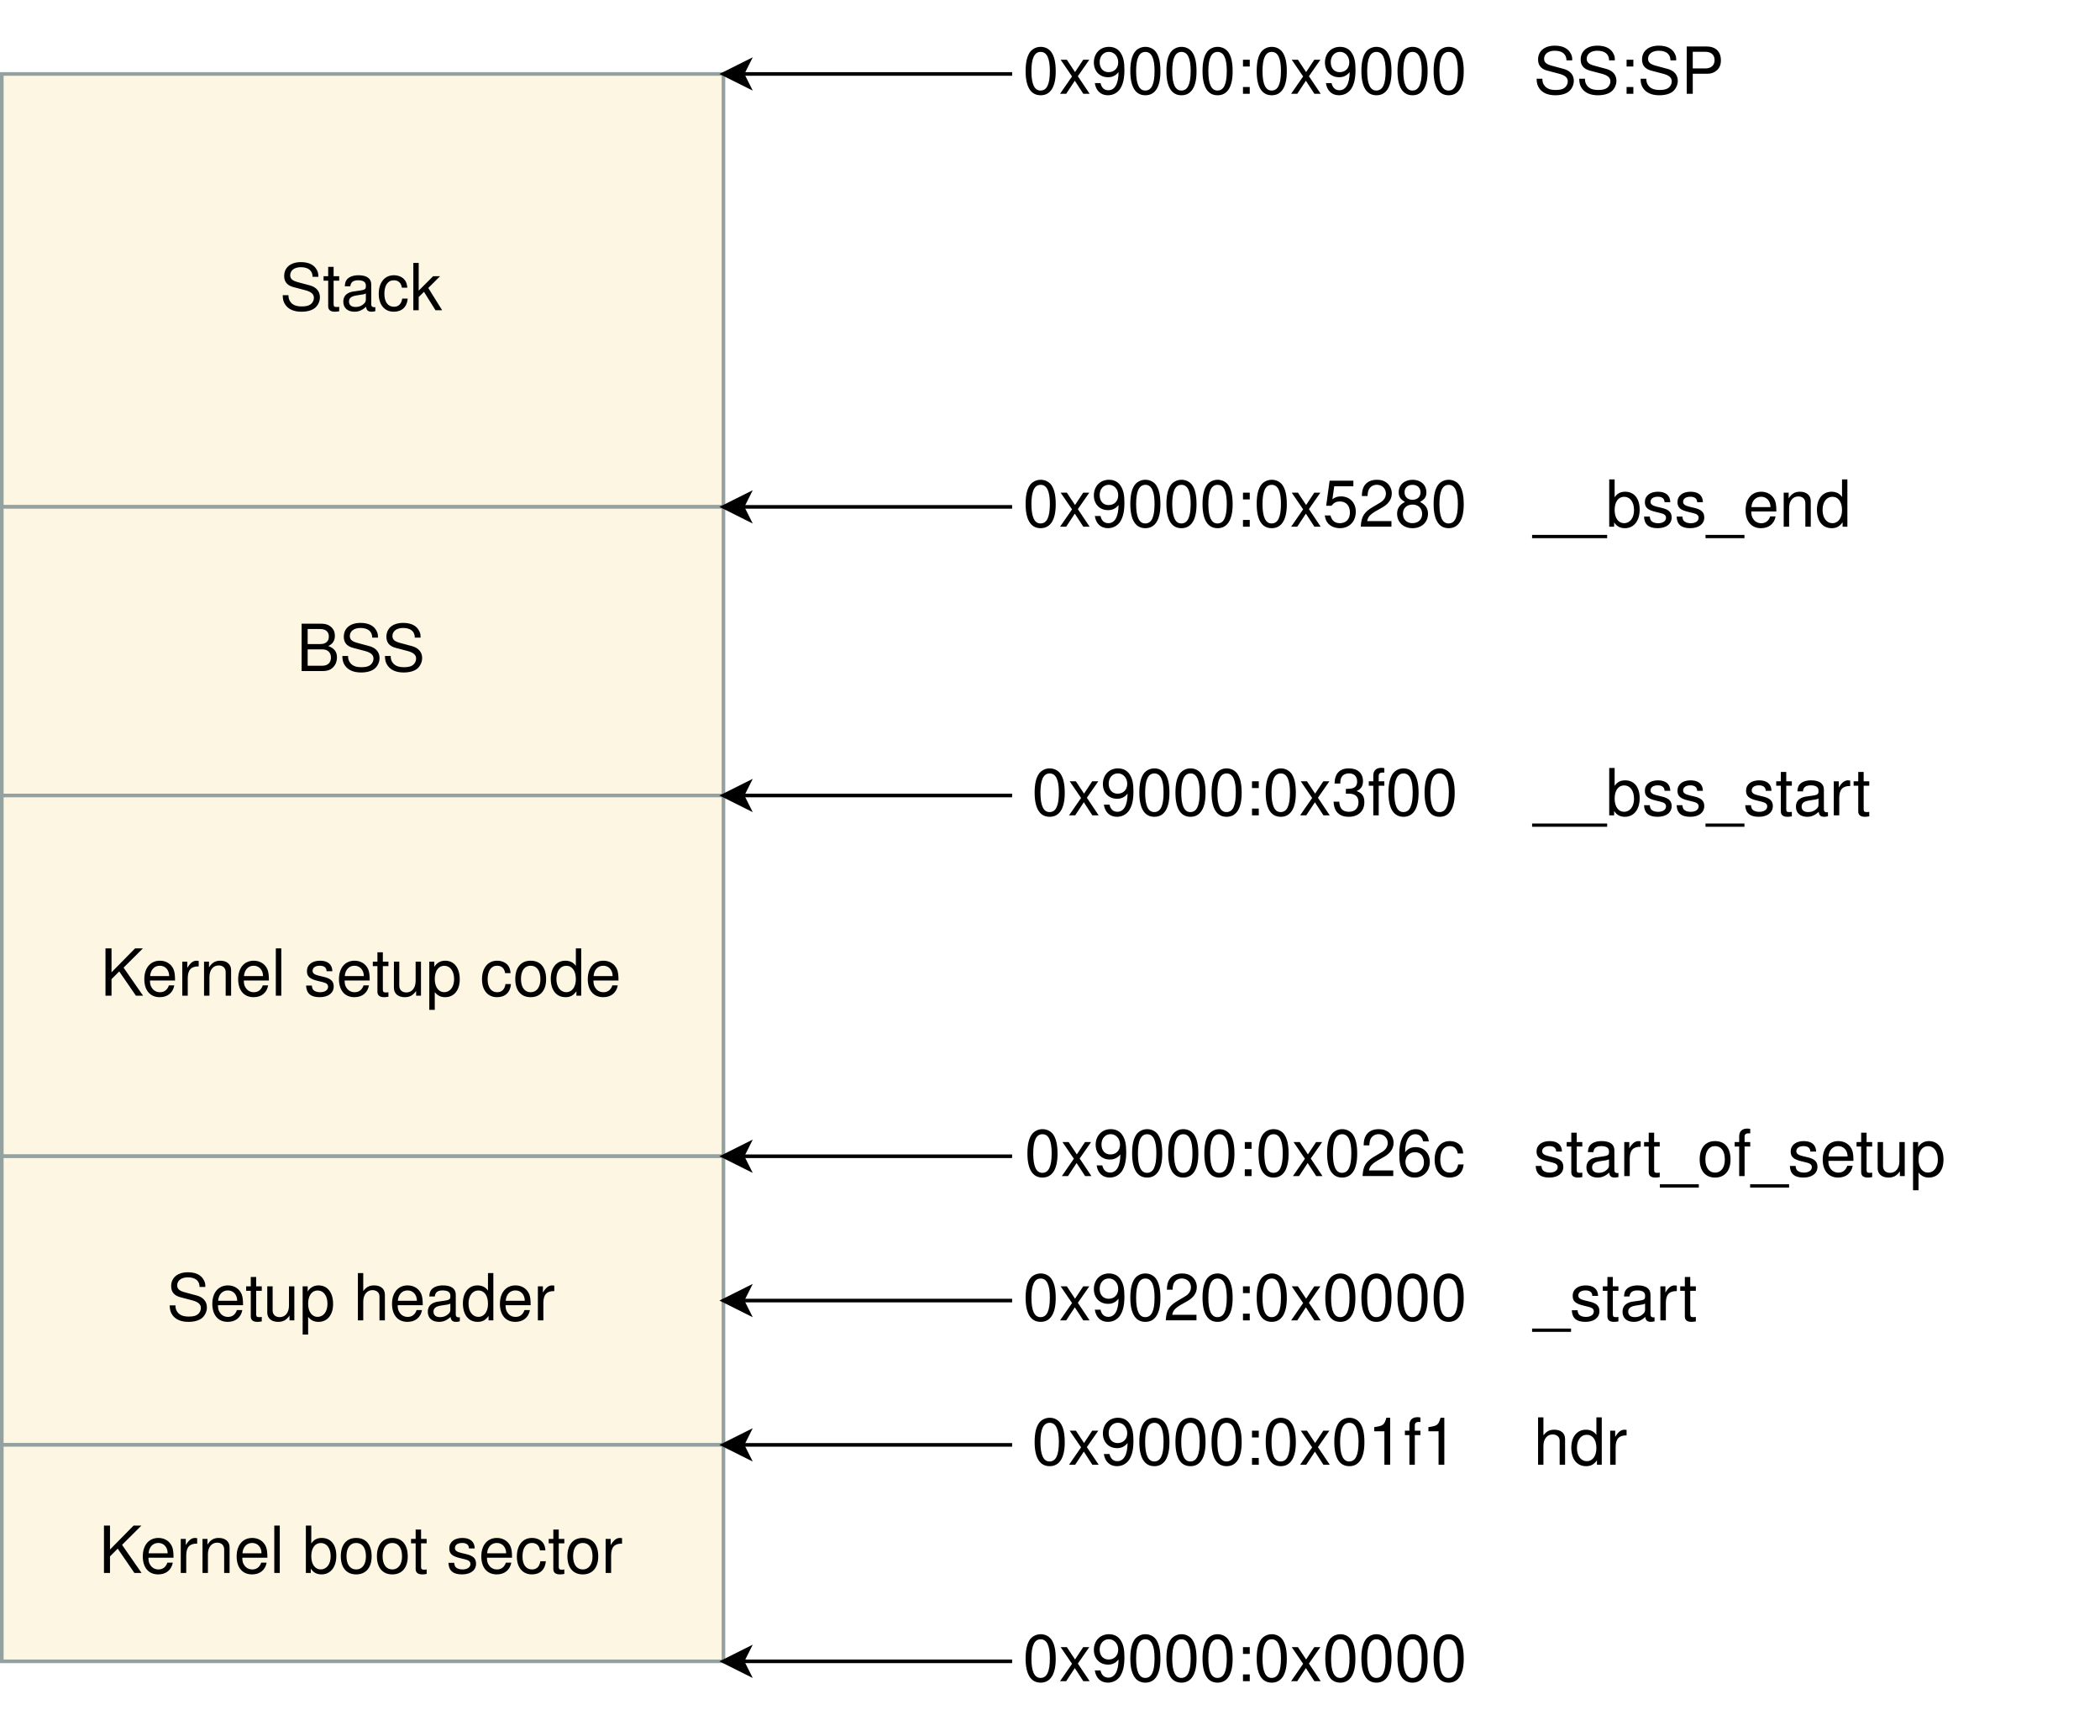
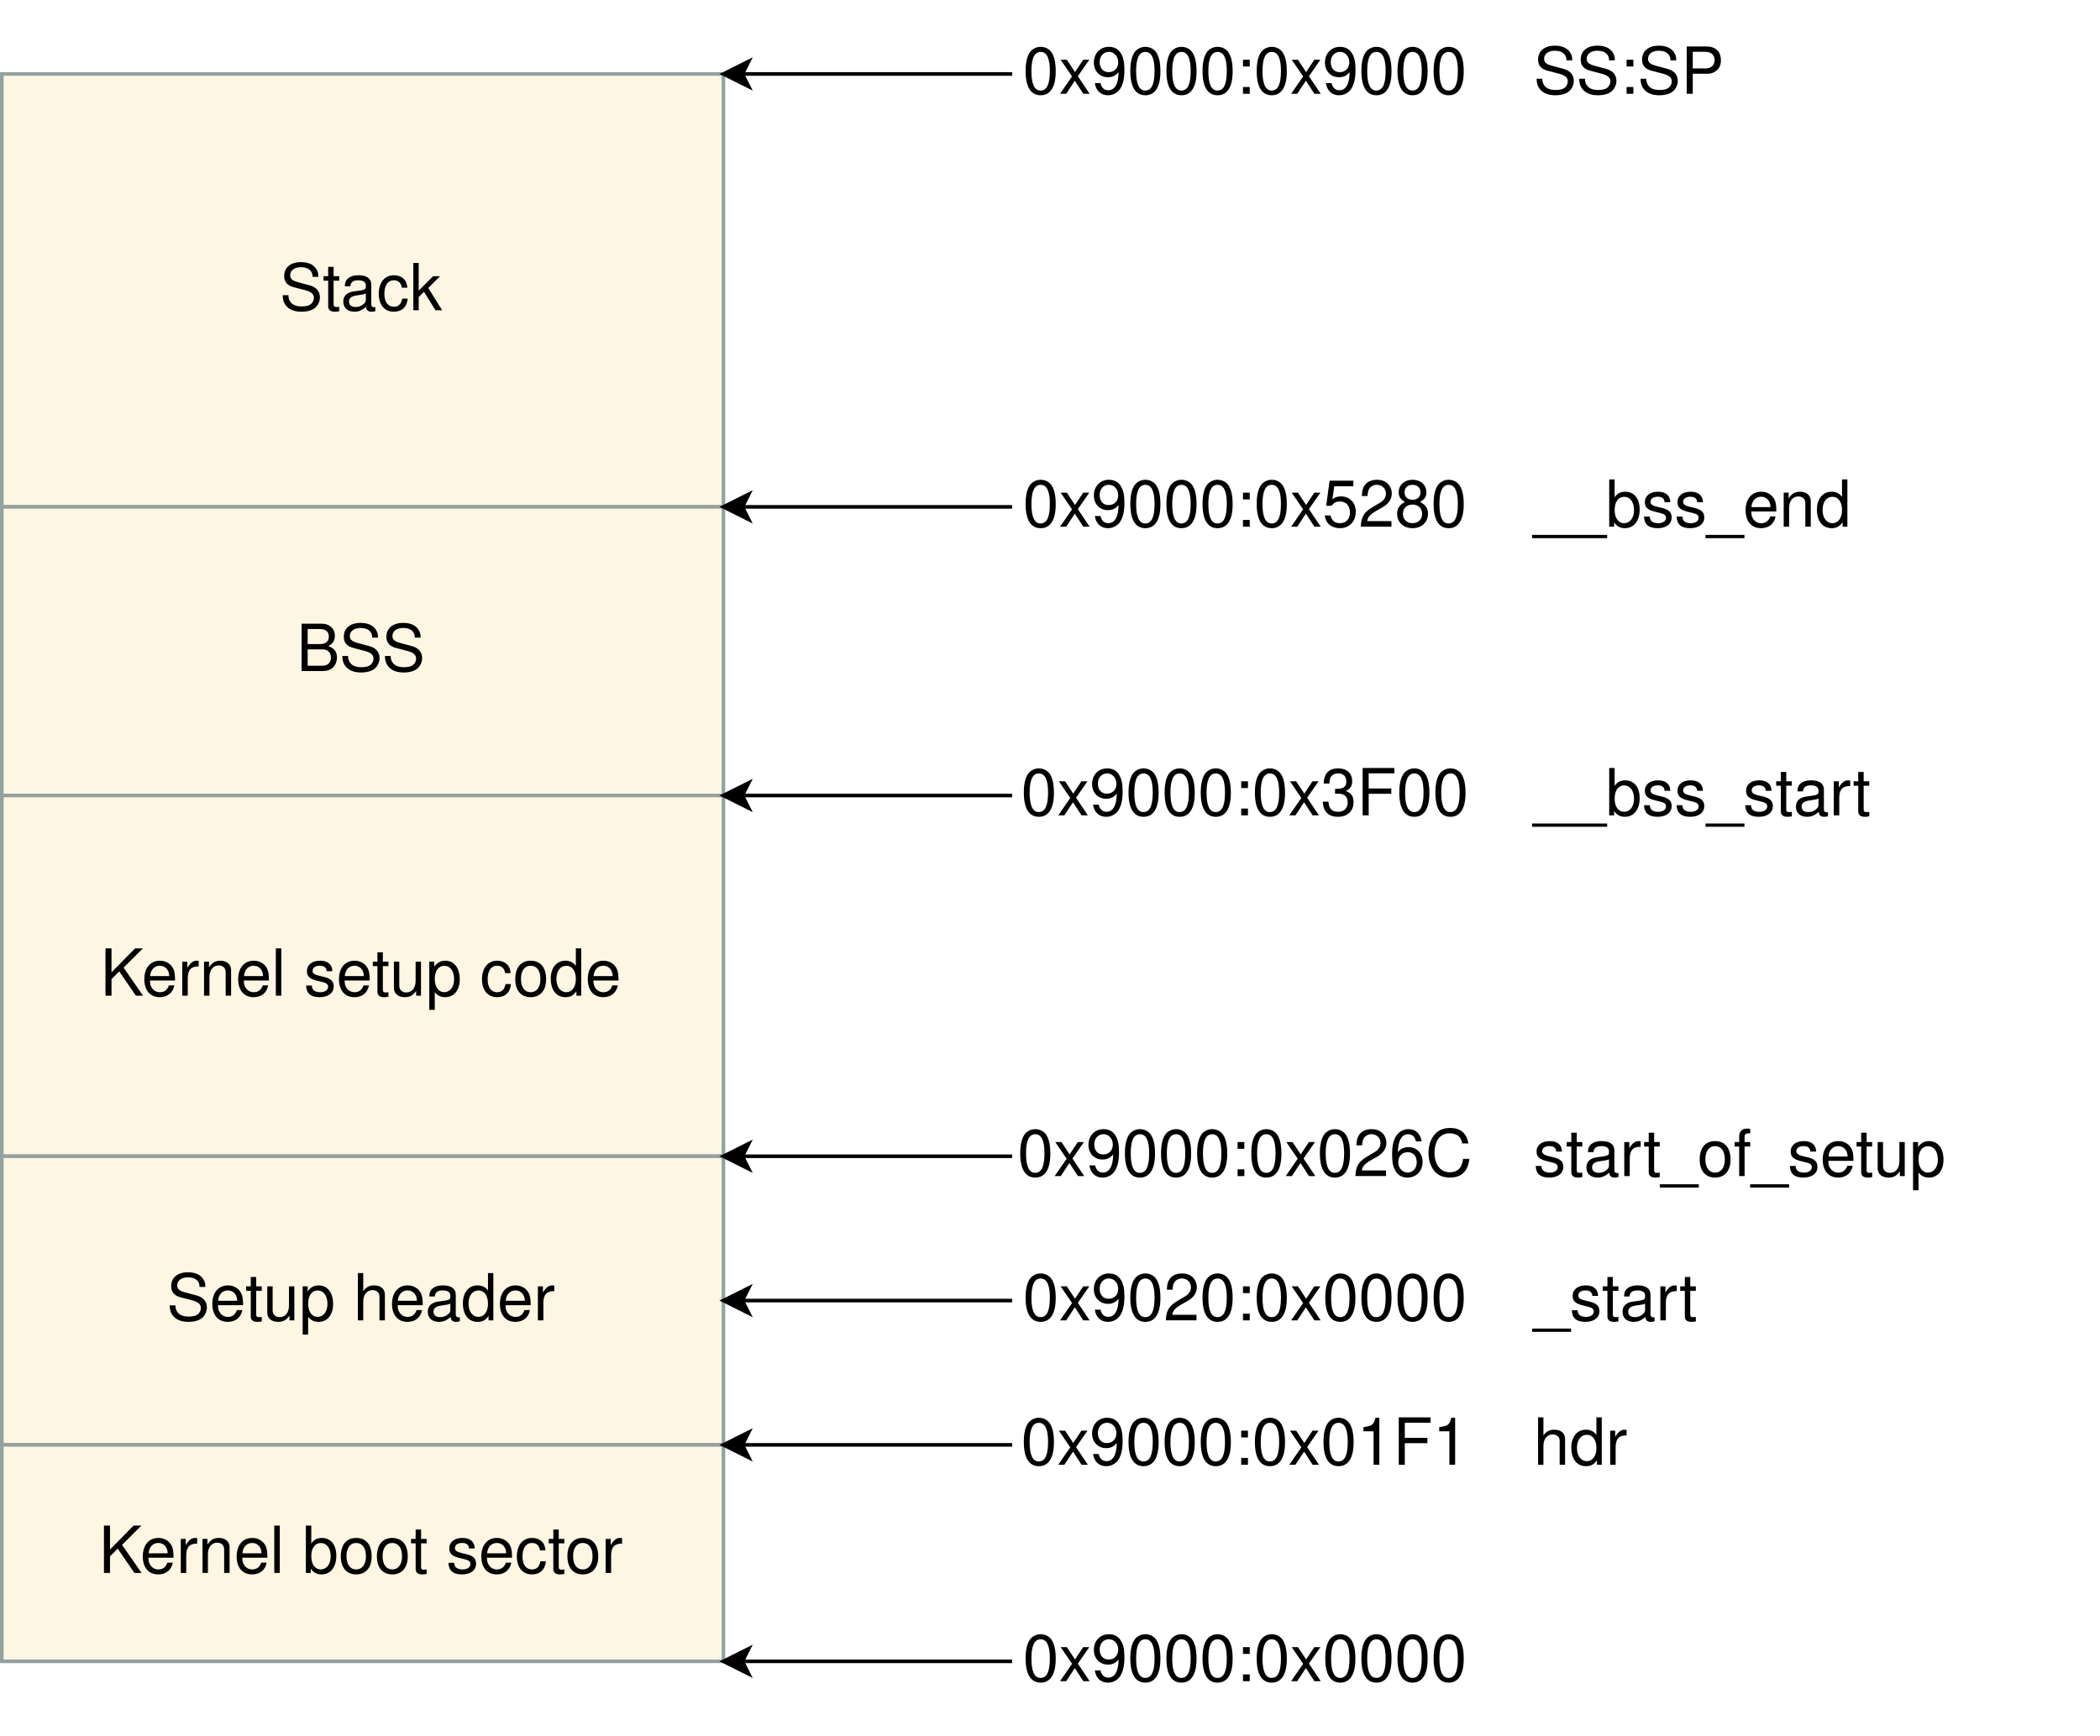
- <svg xmlns="http://www.w3.org/2000/svg" style="background: transparent; background-color: transparent; color-scheme: light dark;" version="1.1" width="582px" height="481px" viewBox="0 0 582 481" content="&lt;mxfile host=&quot;app.diagrams.net&quot;&gt;&lt;diagram name=&quot;Page-1&quot; id=&quot;early-bss&quot;&gt;&lt;mxGraphModel grid=&quot;1&quot; gridSize=&quot;10&quot; guides=&quot;1&quot; tooltips=&quot;1&quot; connect=&quot;1&quot; arrows=&quot;1&quot; fold=&quot;1&quot; page=&quot;1&quot; pageScale=&quot;1&quot; pageWidth=&quot;850&quot; pageHeight=&quot;1100&quot; math=&quot;0&quot; shadow=&quot;0&quot;&gt;&lt;root&gt;&lt;mxCell id=&quot;0&quot; /&gt;&lt;mxCell id=&quot;1&quot; parent=&quot;0&quot; /&gt;&lt;mxCell id=&quot;early-bss-1&quot; parent=&quot;1&quot; style=&quot;rounded=0;whiteSpace=wrap;html=1;fillColor=#FDF6E3;strokeColor=#93A1A1;strokeWidth=1;fontColor=#000000;fontSize=18;fontFamily=Helvetica;&quot; value=&quot;Stack&quot; vertex=&quot;1&quot;&gt;&lt;mxGeometry x=&quot;200&quot; y=&quot;80&quot; width=&quot;200&quot; height=&quot;120&quot; as=&quot;geometry&quot; /&gt;&lt;/mxCell&gt;&lt;mxCell id=&quot;early-bss-2&quot; parent=&quot;1&quot; style=&quot;rounded=0;whiteSpace=wrap;html=1;fillColor=#FDF6E3;strokeColor=#93A1A1;strokeWidth=1;fontColor=#000000;fontSize=18;fontFamily=Helvetica;&quot; value=&quot;BSS&quot; vertex=&quot;1&quot;&gt;&lt;mxGeometry x=&quot;200&quot; y=&quot;200&quot; width=&quot;200&quot; height=&quot;80&quot; as=&quot;geometry&quot; /&gt;&lt;/mxCell&gt;&lt;mxCell id=&quot;early-bss-3&quot; parent=&quot;1&quot; style=&quot;rounded=0;whiteSpace=wrap;html=1;fillColor=#FDF6E3;strokeColor=#93A1A1;strokeWidth=1;fontColor=#000000;fontSize=18;fontFamily=Helvetica;&quot; value=&quot;Kernel setup code&quot; vertex=&quot;1&quot;&gt;&lt;mxGeometry x=&quot;200&quot; y=&quot;280&quot; width=&quot;200&quot; height=&quot;100&quot; as=&quot;geometry&quot; /&gt;&lt;/mxCell&gt;&lt;mxCell id=&quot;early-bss-4&quot; parent=&quot;1&quot; style=&quot;rounded=0;whiteSpace=wrap;html=1;fillColor=#FDF6E3;strokeColor=#93A1A1;strokeWidth=1;fontColor=#000000;fontSize=18;fontFamily=Helvetica;&quot; value=&quot;Setup header&quot; vertex=&quot;1&quot;&gt;&lt;mxGeometry x=&quot;200&quot; y=&quot;380&quot; width=&quot;200&quot; height=&quot;80&quot; as=&quot;geometry&quot; /&gt;&lt;/mxCell&gt;&lt;mxCell id=&quot;early-bss-5&quot; parent=&quot;1&quot; style=&quot;rounded=0;whiteSpace=wrap;html=1;fillColor=#FDF6E3;strokeColor=#93A1A1;strokeWidth=1;fontColor=#000000;fontSize=18;fontFamily=Helvetica;&quot; value=&quot;Kernel boot sector&quot; vertex=&quot;1&quot;&gt;&lt;mxGeometry x=&quot;200&quot; y=&quot;460&quot; width=&quot;200&quot; height=&quot;60&quot; as=&quot;geometry&quot; /&gt;&lt;/mxCell&gt;&lt;mxCell id=&quot;early-bss-6&quot; edge=&quot;1&quot; parent=&quot;1&quot; style=&quot;edgeStyle=orthogonalEdgeStyle;rounded=0;orthogonalLoop=1;html=1;&quot;&gt;&lt;mxGeometry relative=&quot;1&quot; as=&quot;geometry&quot;&gt;&lt;mxPoint x=&quot;480&quot; y=&quot;80&quot; as=&quot;sourcePoint&quot; /&gt;&lt;mxPoint x=&quot;400&quot; y=&quot;80&quot; as=&quot;targetPoint&quot; /&gt;&lt;/mxGeometry&gt;&lt;/mxCell&gt;&lt;mxCell id=&quot;early-bss-7&quot; parent=&quot;1&quot; style=&quot;text;html=1;align=center;verticalAlign=middle;whiteSpace=wrap;rounded=0;fontSize=18;fontFamily=Helvetica;fontColor=#000000;&quot; value=&quot;0x9000:0x9000&quot; vertex=&quot;1&quot;&gt;&lt;mxGeometry x=&quot;480&quot; y=&quot;65&quot; width=&quot;130&quot; height=&quot;30&quot; as=&quot;geometry&quot; /&gt;&lt;/mxCell&gt;&lt;mxCell id=&quot;early-bss-8&quot; parent=&quot;1&quot; style=&quot;text;html=1;align=left;verticalAlign=middle;whiteSpace=nowrap;rounded=0;fontSize=18;fontFamily=Helvetica;fontColor=#000000;&quot; value=&quot;SS:SP&quot; vertex=&quot;1&quot;&gt;&lt;mxGeometry x=&quot;625&quot; y=&quot;65&quot; width=&quot;157&quot; height=&quot;30&quot; as=&quot;geometry&quot; /&gt;&lt;/mxCell&gt;&lt;mxCell id=&quot;early-bss-9&quot; edge=&quot;1&quot; parent=&quot;1&quot; style=&quot;edgeStyle=orthogonalEdgeStyle;rounded=0;orthogonalLoop=1;html=1;&quot;&gt;&lt;mxGeometry relative=&quot;1&quot; as=&quot;geometry&quot;&gt;&lt;mxPoint x=&quot;480&quot; y=&quot;200&quot; as=&quot;sourcePoint&quot; /&gt;&lt;mxPoint x=&quot;400&quot; y=&quot;200&quot; as=&quot;targetPoint&quot; /&gt;&lt;/mxGeometry&gt;&lt;/mxCell&gt;&lt;mxCell id=&quot;early-bss-10&quot; parent=&quot;1&quot; style=&quot;text;html=1;align=center;verticalAlign=middle;whiteSpace=wrap;rounded=0;fontSize=18;fontFamily=Helvetica;fontColor=#000000;&quot; value=&quot;0x9000:0x5280&quot; vertex=&quot;1&quot;&gt;&lt;mxGeometry x=&quot;480&quot; y=&quot;185&quot; width=&quot;130&quot; height=&quot;30&quot; as=&quot;geometry&quot; /&gt;&lt;/mxCell&gt;&lt;mxCell id=&quot;early-bss-11&quot; parent=&quot;1&quot; style=&quot;text;html=1;align=left;verticalAlign=middle;whiteSpace=nowrap;rounded=0;fontSize=18;fontFamily=Helvetica;fontColor=#000000;&quot; value=&quot;__bss_end&quot; vertex=&quot;1&quot;&gt;&lt;mxGeometry x=&quot;625&quot; y=&quot;185&quot; width=&quot;157&quot; height=&quot;30&quot; as=&quot;geometry&quot; /&gt;&lt;/mxCell&gt;&lt;mxCell id=&quot;early-bss-12&quot; edge=&quot;1&quot; parent=&quot;1&quot; style=&quot;edgeStyle=orthogonalEdgeStyle;rounded=0;orthogonalLoop=1;html=1;&quot;&gt;&lt;mxGeometry relative=&quot;1&quot; as=&quot;geometry&quot;&gt;&lt;mxPoint x=&quot;480&quot; y=&quot;280&quot; as=&quot;sourcePoint&quot; /&gt;&lt;mxPoint x=&quot;400&quot; y=&quot;280&quot; as=&quot;targetPoint&quot; /&gt;&lt;/mxGeometry&gt;&lt;/mxCell&gt;&lt;mxCell id=&quot;early-bss-13&quot; parent=&quot;1&quot; style=&quot;text;html=1;align=center;verticalAlign=middle;whiteSpace=wrap;rounded=0;fontSize=18;fontFamily=Helvetica;fontColor=#000000;&quot; value=&quot;0x9000:0x3f00&quot; vertex=&quot;1&quot;&gt;&lt;mxGeometry x=&quot;480&quot; y=&quot;265&quot; width=&quot;130&quot; height=&quot;30&quot; as=&quot;geometry&quot; /&gt;&lt;/mxCell&gt;&lt;mxCell id=&quot;early-bss-14&quot; parent=&quot;1&quot; style=&quot;text;html=1;align=left;verticalAlign=middle;whiteSpace=nowrap;rounded=0;fontSize=18;fontFamily=Helvetica;fontColor=#000000;&quot; value=&quot;__bss_start&quot; vertex=&quot;1&quot;&gt;&lt;mxGeometry x=&quot;625&quot; y=&quot;265&quot; width=&quot;157&quot; height=&quot;30&quot; as=&quot;geometry&quot; /&gt;&lt;/mxCell&gt;&lt;mxCell id=&quot;early-bss-15&quot; edge=&quot;1&quot; parent=&quot;1&quot; style=&quot;edgeStyle=orthogonalEdgeStyle;rounded=0;orthogonalLoop=1;html=1;&quot;&gt;&lt;mxGeometry relative=&quot;1&quot; as=&quot;geometry&quot;&gt;&lt;mxPoint x=&quot;480&quot; y=&quot;380&quot; as=&quot;sourcePoint&quot; /&gt;&lt;mxPoint x=&quot;400&quot; y=&quot;380&quot; as=&quot;targetPoint&quot; /&gt;&lt;/mxGeometry&gt;&lt;/mxCell&gt;&lt;mxCell id=&quot;early-bss-16&quot; parent=&quot;1&quot; style=&quot;text;html=1;align=center;verticalAlign=middle;whiteSpace=wrap;rounded=0;fontSize=18;fontFamily=Helvetica;fontColor=#000000;&quot; value=&quot;0x9000:0x026c&quot; vertex=&quot;1&quot;&gt;&lt;mxGeometry x=&quot;480&quot; y=&quot;365&quot; width=&quot;130&quot; height=&quot;30&quot; as=&quot;geometry&quot; /&gt;&lt;/mxCell&gt;&lt;mxCell id=&quot;early-bss-17&quot; parent=&quot;1&quot; style=&quot;text;html=1;align=left;verticalAlign=middle;whiteSpace=nowrap;rounded=0;fontSize=18;fontFamily=Helvetica;fontColor=#000000;&quot; value=&quot;start_of_setup&quot; vertex=&quot;1&quot;&gt;&lt;mxGeometry x=&quot;625&quot; y=&quot;365&quot; width=&quot;157&quot; height=&quot;30&quot; as=&quot;geometry&quot; /&gt;&lt;/mxCell&gt;&lt;mxCell id=&quot;early-bss-18&quot; edge=&quot;1&quot; parent=&quot;1&quot; style=&quot;edgeStyle=orthogonalEdgeStyle;rounded=0;orthogonalLoop=1;html=1;&quot;&gt;&lt;mxGeometry relative=&quot;1&quot; as=&quot;geometry&quot;&gt;&lt;mxPoint x=&quot;480&quot; y=&quot;420&quot; as=&quot;sourcePoint&quot; /&gt;&lt;mxPoint x=&quot;400&quot; y=&quot;420&quot; as=&quot;targetPoint&quot; /&gt;&lt;/mxGeometry&gt;&lt;/mxCell&gt;&lt;mxCell id=&quot;early-bss-19&quot; parent=&quot;1&quot; style=&quot;text;html=1;align=center;verticalAlign=middle;whiteSpace=wrap;rounded=0;fontSize=18;fontFamily=Helvetica;fontColor=#000000;&quot; value=&quot;0x9020:0x0000&quot; vertex=&quot;1&quot;&gt;&lt;mxGeometry x=&quot;480&quot; y=&quot;405&quot; width=&quot;130&quot; height=&quot;30&quot; as=&quot;geometry&quot; /&gt;&lt;/mxCell&gt;&lt;mxCell id=&quot;early-bss-20&quot; parent=&quot;1&quot; style=&quot;text;html=1;align=left;verticalAlign=middle;whiteSpace=nowrap;rounded=0;fontSize=18;fontFamily=Helvetica;fontColor=#000000;&quot; value=&quot;_start&quot; vertex=&quot;1&quot;&gt;&lt;mxGeometry x=&quot;625&quot; y=&quot;405&quot; width=&quot;157&quot; height=&quot;30&quot; as=&quot;geometry&quot; /&gt;&lt;/mxCell&gt;&lt;mxCell id=&quot;early-bss-21&quot; edge=&quot;1&quot; parent=&quot;1&quot; style=&quot;edgeStyle=orthogonalEdgeStyle;rounded=0;orthogonalLoop=1;html=1;&quot;&gt;&lt;mxGeometry relative=&quot;1&quot; as=&quot;geometry&quot;&gt;&lt;mxPoint x=&quot;480&quot; y=&quot;460&quot; as=&quot;sourcePoint&quot; /&gt;&lt;mxPoint x=&quot;400&quot; y=&quot;460&quot; as=&quot;targetPoint&quot; /&gt;&lt;/mxGeometry&gt;&lt;/mxCell&gt;&lt;mxCell id=&quot;early-bss-22&quot; parent=&quot;1&quot; style=&quot;text;html=1;align=center;verticalAlign=middle;whiteSpace=wrap;rounded=0;fontSize=18;fontFamily=Helvetica;fontColor=#000000;&quot; value=&quot;0x9000:0x01f1&quot; vertex=&quot;1&quot;&gt;&lt;mxGeometry x=&quot;480&quot; y=&quot;445&quot; width=&quot;130&quot; height=&quot;30&quot; as=&quot;geometry&quot; /&gt;&lt;/mxCell&gt;&lt;mxCell id=&quot;early-bss-23&quot; parent=&quot;1&quot; style=&quot;text;html=1;align=left;verticalAlign=middle;whiteSpace=nowrap;rounded=0;fontSize=18;fontFamily=Helvetica;fontColor=#000000;&quot; value=&quot;hdr&quot; vertex=&quot;1&quot;&gt;&lt;mxGeometry x=&quot;625&quot; y=&quot;445&quot; width=&quot;157&quot; height=&quot;30&quot; as=&quot;geometry&quot; /&gt;&lt;/mxCell&gt;&lt;mxCell id=&quot;early-bss-24&quot; edge=&quot;1&quot; parent=&quot;1&quot; style=&quot;edgeStyle=orthogonalEdgeStyle;rounded=0;orthogonalLoop=1;html=1;&quot;&gt;&lt;mxGeometry relative=&quot;1&quot; as=&quot;geometry&quot;&gt;&lt;mxPoint x=&quot;480&quot; y=&quot;520&quot; as=&quot;sourcePoint&quot; /&gt;&lt;mxPoint x=&quot;400&quot; y=&quot;520&quot; as=&quot;targetPoint&quot; /&gt;&lt;/mxGeometry&gt;&lt;/mxCell&gt;&lt;mxCell id=&quot;early-bss-25&quot; parent=&quot;1&quot; style=&quot;text;html=1;align=center;verticalAlign=middle;whiteSpace=wrap;rounded=0;fontSize=18;fontFamily=Helvetica;fontColor=#000000;&quot; value=&quot;0x9000:0x0000&quot; vertex=&quot;1&quot;&gt;&lt;mxGeometry x=&quot;480&quot; y=&quot;505&quot; width=&quot;130&quot; height=&quot;30&quot; as=&quot;geometry&quot; /&gt;&lt;/mxCell&gt;&lt;/root&gt;&lt;/mxGraphModel&gt;&lt;/diagram&gt;&lt;/mxfile&gt;">
+ <svg xmlns="http://www.w3.org/2000/svg" style="background: transparent; background-color: transparent; color-scheme: light dark;" version="1.1" width="582px" height="481px" viewBox="0 0 582 481" content="&lt;mxfile host=&quot;app.diagrams.net&quot;&gt;&lt;diagram name=&quot;Page-1&quot; id=&quot;early-bss&quot;&gt;&lt;mxGraphModel grid=&quot;1&quot; gridSize=&quot;10&quot; guides=&quot;1&quot; tooltips=&quot;1&quot; connect=&quot;1&quot; arrows=&quot;1&quot; fold=&quot;1&quot; page=&quot;1&quot; pageScale=&quot;1&quot; pageWidth=&quot;850&quot; pageHeight=&quot;1100&quot; math=&quot;0&quot; shadow=&quot;0&quot;&gt;&lt;root&gt;&lt;mxCell id=&quot;0&quot; /&gt;&lt;mxCell id=&quot;1&quot; parent=&quot;0&quot; /&gt;&lt;mxCell id=&quot;early-bss-1&quot; parent=&quot;1&quot; style=&quot;rounded=0;whiteSpace=wrap;html=1;fillColor=#FDF6E3;strokeColor=#93A1A1;strokeWidth=1;fontColor=#000000;fontSize=18;fontFamily=Helvetica;&quot; value=&quot;Stack&quot; vertex=&quot;1&quot;&gt;&lt;mxGeometry x=&quot;200&quot; y=&quot;80&quot; width=&quot;200&quot; height=&quot;120&quot; as=&quot;geometry&quot; /&gt;&lt;/mxCell&gt;&lt;mxCell id=&quot;early-bss-2&quot; parent=&quot;1&quot; style=&quot;rounded=0;whiteSpace=wrap;html=1;fillColor=#FDF6E3;strokeColor=#93A1A1;strokeWidth=1;fontColor=#000000;fontSize=18;fontFamily=Helvetica;&quot; value=&quot;BSS&quot; vertex=&quot;1&quot;&gt;&lt;mxGeometry x=&quot;200&quot; y=&quot;200&quot; width=&quot;200&quot; height=&quot;80&quot; as=&quot;geometry&quot; /&gt;&lt;/mxCell&gt;&lt;mxCell id=&quot;early-bss-3&quot; parent=&quot;1&quot; style=&quot;rounded=0;whiteSpace=wrap;html=1;fillColor=#FDF6E3;strokeColor=#93A1A1;strokeWidth=1;fontColor=#000000;fontSize=18;fontFamily=Helvetica;&quot; value=&quot;Kernel setup code&quot; vertex=&quot;1&quot;&gt;&lt;mxGeometry x=&quot;200&quot; y=&quot;280&quot; width=&quot;200&quot; height=&quot;100&quot; as=&quot;geometry&quot; /&gt;&lt;/mxCell&gt;&lt;mxCell id=&quot;early-bss-4&quot; parent=&quot;1&quot; style=&quot;rounded=0;whiteSpace=wrap;html=1;fillColor=#FDF6E3;strokeColor=#93A1A1;strokeWidth=1;fontColor=#000000;fontSize=18;fontFamily=Helvetica;&quot; value=&quot;Setup header&quot; vertex=&quot;1&quot;&gt;&lt;mxGeometry x=&quot;200&quot; y=&quot;380&quot; width=&quot;200&quot; height=&quot;80&quot; as=&quot;geometry&quot; /&gt;&lt;/mxCell&gt;&lt;mxCell id=&quot;early-bss-5&quot; parent=&quot;1&quot; style=&quot;rounded=0;whiteSpace=wrap;html=1;fillColor=#FDF6E3;strokeColor=#93A1A1;strokeWidth=1;fontColor=#000000;fontSize=18;fontFamily=Helvetica;&quot; value=&quot;Kernel boot sector&quot; vertex=&quot;1&quot;&gt;&lt;mxGeometry x=&quot;200&quot; y=&quot;460&quot; width=&quot;200&quot; height=&quot;60&quot; as=&quot;geometry&quot; /&gt;&lt;/mxCell&gt;&lt;mxCell id=&quot;early-bss-6&quot; edge=&quot;1&quot; parent=&quot;1&quot; style=&quot;edgeStyle=orthogonalEdgeStyle;rounded=0;orthogonalLoop=1;html=1;&quot;&gt;&lt;mxGeometry relative=&quot;1&quot; as=&quot;geometry&quot;&gt;&lt;mxPoint x=&quot;480&quot; y=&quot;80&quot; as=&quot;sourcePoint&quot; /&gt;&lt;mxPoint x=&quot;400&quot; y=&quot;80&quot; as=&quot;targetPoint&quot; /&gt;&lt;/mxGeometry&gt;&lt;/mxCell&gt;&lt;mxCell id=&quot;early-bss-7&quot; parent=&quot;1&quot; style=&quot;text;html=1;align=center;verticalAlign=middle;whiteSpace=wrap;rounded=0;fontSize=18;fontFamily=Helvetica;fontColor=#000000;&quot; value=&quot;0x9000:0x9000&quot; vertex=&quot;1&quot;&gt;&lt;mxGeometry x=&quot;480&quot; y=&quot;65&quot; width=&quot;130&quot; height=&quot;30&quot; as=&quot;geometry&quot; /&gt;&lt;/mxCell&gt;&lt;mxCell id=&quot;early-bss-8&quot; parent=&quot;1&quot; style=&quot;text;html=1;align=left;verticalAlign=middle;whiteSpace=nowrap;rounded=0;fontSize=18;fontFamily=Helvetica;fontColor=#000000;&quot; value=&quot;SS:SP&quot; vertex=&quot;1&quot;&gt;&lt;mxGeometry x=&quot;625&quot; y=&quot;65&quot; width=&quot;157&quot; height=&quot;30&quot; as=&quot;geometry&quot; /&gt;&lt;/mxCell&gt;&lt;mxCell id=&quot;early-bss-9&quot; edge=&quot;1&quot; parent=&quot;1&quot; style=&quot;edgeStyle=orthogonalEdgeStyle;rounded=0;orthogonalLoop=1;html=1;&quot;&gt;&lt;mxGeometry relative=&quot;1&quot; as=&quot;geometry&quot;&gt;&lt;mxPoint x=&quot;480&quot; y=&quot;200&quot; as=&quot;sourcePoint&quot; /&gt;&lt;mxPoint x=&quot;400&quot; y=&quot;200&quot; as=&quot;targetPoint&quot; /&gt;&lt;/mxGeometry&gt;&lt;/mxCell&gt;&lt;mxCell id=&quot;early-bss-10&quot; parent=&quot;1&quot; style=&quot;text;html=1;align=center;verticalAlign=middle;whiteSpace=wrap;rounded=0;fontSize=18;fontFamily=Helvetica;fontColor=#000000;&quot; value=&quot;0x9000:0x5280&quot; vertex=&quot;1&quot;&gt;&lt;mxGeometry x=&quot;480&quot; y=&quot;185&quot; width=&quot;130&quot; height=&quot;30&quot; as=&quot;geometry&quot; /&gt;&lt;/mxCell&gt;&lt;mxCell id=&quot;early-bss-11&quot; parent=&quot;1&quot; style=&quot;text;html=1;align=left;verticalAlign=middle;whiteSpace=nowrap;rounded=0;fontSize=18;fontFamily=Helvetica;fontColor=#000000;&quot; value=&quot;__bss_end&quot; vertex=&quot;1&quot;&gt;&lt;mxGeometry x=&quot;625&quot; y=&quot;185&quot; width=&quot;157&quot; height=&quot;30&quot; as=&quot;geometry&quot; /&gt;&lt;/mxCell&gt;&lt;mxCell id=&quot;early-bss-12&quot; edge=&quot;1&quot; parent=&quot;1&quot; style=&quot;edgeStyle=orthogonalEdgeStyle;rounded=0;orthogonalLoop=1;html=1;&quot;&gt;&lt;mxGeometry relative=&quot;1&quot; as=&quot;geometry&quot;&gt;&lt;mxPoint x=&quot;480&quot; y=&quot;280&quot; as=&quot;sourcePoint&quot; /&gt;&lt;mxPoint x=&quot;400&quot; y=&quot;280&quot; as=&quot;targetPoint&quot; /&gt;&lt;/mxGeometry&gt;&lt;/mxCell&gt;&lt;mxCell id=&quot;early-bss-13&quot; parent=&quot;1&quot; style=&quot;text;html=1;align=center;verticalAlign=middle;whiteSpace=wrap;rounded=0;fontSize=18;fontFamily=Helvetica;fontColor=#000000;&quot; value=&quot;0x9000:0x3F00&quot; vertex=&quot;1&quot;&gt;&lt;mxGeometry x=&quot;480&quot; y=&quot;265&quot; width=&quot;130&quot; height=&quot;30&quot; as=&quot;geometry&quot; /&gt;&lt;/mxCell&gt;&lt;mxCell id=&quot;early-bss-14&quot; parent=&quot;1&quot; style=&quot;text;html=1;align=left;verticalAlign=middle;whiteSpace=nowrap;rounded=0;fontSize=18;fontFamily=Helvetica;fontColor=#000000;&quot; value=&quot;__bss_start&quot; vertex=&quot;1&quot;&gt;&lt;mxGeometry x=&quot;625&quot; y=&quot;265&quot; width=&quot;157&quot; height=&quot;30&quot; as=&quot;geometry&quot; /&gt;&lt;/mxCell&gt;&lt;mxCell id=&quot;early-bss-15&quot; edge=&quot;1&quot; parent=&quot;1&quot; style=&quot;edgeStyle=orthogonalEdgeStyle;rounded=0;orthogonalLoop=1;html=1;&quot;&gt;&lt;mxGeometry relative=&quot;1&quot; as=&quot;geometry&quot;&gt;&lt;mxPoint x=&quot;480&quot; y=&quot;380&quot; as=&quot;sourcePoint&quot; /&gt;&lt;mxPoint x=&quot;400&quot; y=&quot;380&quot; as=&quot;targetPoint&quot; /&gt;&lt;/mxGeometry&gt;&lt;/mxCell&gt;&lt;mxCell id=&quot;early-bss-16&quot; parent=&quot;1&quot; style=&quot;text;html=1;align=center;verticalAlign=middle;whiteSpace=wrap;rounded=0;fontSize=18;fontFamily=Helvetica;fontColor=#000000;&quot; value=&quot;0x9000:0x026C&quot; vertex=&quot;1&quot;&gt;&lt;mxGeometry x=&quot;480&quot; y=&quot;365&quot; width=&quot;130&quot; height=&quot;30&quot; as=&quot;geometry&quot; /&gt;&lt;/mxCell&gt;&lt;mxCell id=&quot;early-bss-17&quot; parent=&quot;1&quot; style=&quot;text;html=1;align=left;verticalAlign=middle;whiteSpace=nowrap;rounded=0;fontSize=18;fontFamily=Helvetica;fontColor=#000000;&quot; value=&quot;start_of_setup&quot; vertex=&quot;1&quot;&gt;&lt;mxGeometry x=&quot;625&quot; y=&quot;365&quot; width=&quot;157&quot; height=&quot;30&quot; as=&quot;geometry&quot; /&gt;&lt;/mxCell&gt;&lt;mxCell id=&quot;early-bss-18&quot; edge=&quot;1&quot; parent=&quot;1&quot; style=&quot;edgeStyle=orthogonalEdgeStyle;rounded=0;orthogonalLoop=1;html=1;&quot;&gt;&lt;mxGeometry relative=&quot;1&quot; as=&quot;geometry&quot;&gt;&lt;mxPoint x=&quot;480&quot; y=&quot;420&quot; as=&quot;sourcePoint&quot; /&gt;&lt;mxPoint x=&quot;400&quot; y=&quot;420&quot; as=&quot;targetPoint&quot; /&gt;&lt;/mxGeometry&gt;&lt;/mxCell&gt;&lt;mxCell id=&quot;early-bss-19&quot; parent=&quot;1&quot; style=&quot;text;html=1;align=center;verticalAlign=middle;whiteSpace=wrap;rounded=0;fontSize=18;fontFamily=Helvetica;fontColor=#000000;&quot; value=&quot;0x9020:0x0000&quot; vertex=&quot;1&quot;&gt;&lt;mxGeometry x=&quot;480&quot; y=&quot;405&quot; width=&quot;130&quot; height=&quot;30&quot; as=&quot;geometry&quot; /&gt;&lt;/mxCell&gt;&lt;mxCell id=&quot;early-bss-20&quot; parent=&quot;1&quot; style=&quot;text;html=1;align=left;verticalAlign=middle;whiteSpace=nowrap;rounded=0;fontSize=18;fontFamily=Helvetica;fontColor=#000000;&quot; value=&quot;_start&quot; vertex=&quot;1&quot;&gt;&lt;mxGeometry x=&quot;625&quot; y=&quot;405&quot; width=&quot;157&quot; height=&quot;30&quot; as=&quot;geometry&quot; /&gt;&lt;/mxCell&gt;&lt;mxCell id=&quot;early-bss-21&quot; edge=&quot;1&quot; parent=&quot;1&quot; style=&quot;edgeStyle=orthogonalEdgeStyle;rounded=0;orthogonalLoop=1;html=1;&quot;&gt;&lt;mxGeometry relative=&quot;1&quot; as=&quot;geometry&quot;&gt;&lt;mxPoint x=&quot;480&quot; y=&quot;460&quot; as=&quot;sourcePoint&quot; /&gt;&lt;mxPoint x=&quot;400&quot; y=&quot;460&quot; as=&quot;targetPoint&quot; /&gt;&lt;/mxGeometry&gt;&lt;/mxCell&gt;&lt;mxCell id=&quot;early-bss-22&quot; parent=&quot;1&quot; style=&quot;text;html=1;align=center;verticalAlign=middle;whiteSpace=wrap;rounded=0;fontSize=18;fontFamily=Helvetica;fontColor=#000000;&quot; value=&quot;0x9000:0x01F1&quot; vertex=&quot;1&quot;&gt;&lt;mxGeometry x=&quot;480&quot; y=&quot;445&quot; width=&quot;130&quot; height=&quot;30&quot; as=&quot;geometry&quot; /&gt;&lt;/mxCell&gt;&lt;mxCell id=&quot;early-bss-23&quot; parent=&quot;1&quot; style=&quot;text;html=1;align=left;verticalAlign=middle;whiteSpace=nowrap;rounded=0;fontSize=18;fontFamily=Helvetica;fontColor=#000000;&quot; value=&quot;hdr&quot; vertex=&quot;1&quot;&gt;&lt;mxGeometry x=&quot;625&quot; y=&quot;445&quot; width=&quot;157&quot; height=&quot;30&quot; as=&quot;geometry&quot; /&gt;&lt;/mxCell&gt;&lt;mxCell id=&quot;early-bss-24&quot; edge=&quot;1&quot; parent=&quot;1&quot; style=&quot;edgeStyle=orthogonalEdgeStyle;rounded=0;orthogonalLoop=1;html=1;&quot;&gt;&lt;mxGeometry relative=&quot;1&quot; as=&quot;geometry&quot;&gt;&lt;mxPoint x=&quot;480&quot; y=&quot;520&quot; as=&quot;sourcePoint&quot; /&gt;&lt;mxPoint x=&quot;400&quot; y=&quot;520&quot; as=&quot;targetPoint&quot; /&gt;&lt;/mxGeometry&gt;&lt;/mxCell&gt;&lt;mxCell id=&quot;early-bss-25&quot; parent=&quot;1&quot; style=&quot;text;html=1;align=center;verticalAlign=middle;whiteSpace=wrap;rounded=0;fontSize=18;fontFamily=Helvetica;fontColor=#000000;&quot; value=&quot;0x9000:0x0000&quot; vertex=&quot;1&quot;&gt;&lt;mxGeometry x=&quot;480&quot; y=&quot;505&quot; width=&quot;130&quot; height=&quot;30&quot; as=&quot;geometry&quot; /&gt;&lt;/mxCell&gt;&lt;/root&gt;&lt;/mxGraphModel&gt;&lt;/diagram&gt;&lt;/mxfile&gt;">
  <defs />
  <g>
    <rect x="0.5" y="20.5" width="200" height="120" fill="#fdf6e3" stroke="#93a1a1" style="fill: light-dark(rgb(253, 246, 227), rgb(32, 26, 10)); stroke: light-dark(rgb(147, 161, 161), rgb(92, 104, 104));" />
    <text x="100" y="86" fill="#000000" style="fill: light-dark(rgb(0, 0, 0), rgb(237, 237, 237));" font-family="Helvetica" font-size="18px" text-anchor="middle">Stack</text>
    <rect x="0.5" y="140.5" width="200" height="80" fill="#fdf6e3" stroke="#93a1a1" style="fill: light-dark(rgb(253, 246, 227), rgb(32, 26, 10)); stroke: light-dark(rgb(147, 161, 161), rgb(92, 104, 104));" />
    <text x="100" y="186" fill="#000000" style="fill: light-dark(rgb(0, 0, 0), rgb(237, 237, 237));" font-family="Helvetica" font-size="18px" text-anchor="middle">BSS</text>
    <rect x="0.5" y="220.5" width="200" height="100" fill="#fdf6e3" stroke="#93a1a1" style="fill: light-dark(rgb(253, 246, 227), rgb(32, 26, 10)); stroke: light-dark(rgb(147, 161, 161), rgb(92, 104, 104));" />
    <text x="100" y="276" fill="#000000" style="fill: light-dark(rgb(0, 0, 0), rgb(237, 237, 237));" font-family="Helvetica" font-size="18px" text-anchor="middle">Kernel setup code</text>
    <rect x="0.5" y="320.5" width="200" height="80" fill="#fdf6e3" stroke="#93a1a1" style="fill: light-dark(rgb(253, 246, 227), rgb(32, 26, 10)); stroke: light-dark(rgb(147, 161, 161), rgb(92, 104, 104));" />
    <text x="100" y="366" fill="#000000" style="fill: light-dark(rgb(0, 0, 0), rgb(237, 237, 237));" font-family="Helvetica" font-size="18px" text-anchor="middle">Setup header</text>
    <rect x="0.5" y="400.5" width="200" height="60" fill="#fdf6e3" stroke="#93a1a1" style="fill: light-dark(rgb(253, 246, 227), rgb(32, 26, 10)); stroke: light-dark(rgb(147, 161, 161), rgb(92, 104, 104));" />
    <text x="100" y="436" fill="#000000" style="fill: light-dark(rgb(0, 0, 0), rgb(237, 237, 237));" font-family="Helvetica" font-size="18px" text-anchor="middle">Kernel boot sector</text>
    <path d="M 280.5 20.5 L 205.75 20.5" fill="none" stroke="#000000" style="stroke: light-dark(rgb(0, 0, 0), rgb(255, 255, 255));" />
    <path d="M 200.5 20.5 L 207.5 17 L 205.75 20.5 L 207.5 24 Z" fill="#000000" stroke="#000000" style="fill: light-dark(rgb(0, 0, 0), rgb(255, 255, 255)); stroke: light-dark(rgb(0, 0, 0), rgb(255, 255, 255));" />
    <text x="345" y="26" fill="#000000" style="fill: light-dark(rgb(0, 0, 0), rgb(237, 237, 237));" font-family="Helvetica" font-size="18px" text-anchor="middle">0x9000:0x9000</text>
    <text x="425" y="26" fill="#000000" style="fill: light-dark(rgb(0, 0, 0), rgb(237, 237, 237));" font-family="Helvetica" font-size="18px" text-anchor="start">SS:SP</text>
    <path d="M 280.5 140.5 L 205.75 140.5" fill="none" stroke="#000000" style="stroke: light-dark(rgb(0, 0, 0), rgb(255, 255, 255));" />
    <path d="M 200.5 140.5 L 207.5 137 L 205.75 140.5 L 207.5 144 Z" fill="#000000" stroke="#000000" style="fill: light-dark(rgb(0, 0, 0), rgb(255, 255, 255)); stroke: light-dark(rgb(0, 0, 0), rgb(255, 255, 255));" />
    <text x="345" y="146" fill="#000000" style="fill: light-dark(rgb(0, 0, 0), rgb(237, 237, 237));" font-family="Helvetica" font-size="18px" text-anchor="middle">0x9000:0x5280</text>
    <text x="425" y="146" fill="#000000" style="fill: light-dark(rgb(0, 0, 0), rgb(237, 237, 237));" font-family="Helvetica" font-size="18px" text-anchor="start">__bss_end</text>
    <path d="M 280.5 220.5 L 205.75 220.5" fill="none" stroke="#000000" style="stroke: light-dark(rgb(0, 0, 0), rgb(255, 255, 255));" />
    <path d="M 200.5 220.5 L 207.5 217 L 205.75 220.5 L 207.5 224 Z" fill="#000000" stroke="#000000" style="fill: light-dark(rgb(0, 0, 0), rgb(255, 255, 255)); stroke: light-dark(rgb(0, 0, 0), rgb(255, 255, 255));" />
-     <text x="345" y="226" fill="#000000" style="fill: light-dark(rgb(0, 0, 0), rgb(237, 237, 237));" font-family="Helvetica" font-size="18px" text-anchor="middle">0x9000:0x3f00</text>
+     <text x="345" y="226" fill="#000000" style="fill: light-dark(rgb(0, 0, 0), rgb(237, 237, 237));" font-family="Helvetica" font-size="18px" text-anchor="middle">0x9000:0x3F00</text>
    <text x="425" y="226" fill="#000000" style="fill: light-dark(rgb(0, 0, 0), rgb(237, 237, 237));" font-family="Helvetica" font-size="18px" text-anchor="start">__bss_start</text>
    <path d="M 280.5 320.5 L 205.75 320.5" fill="none" stroke="#000000" style="stroke: light-dark(rgb(0, 0, 0), rgb(255, 255, 255));" />
    <path d="M 200.5 320.5 L 207.5 317 L 205.75 320.5 L 207.5 324 Z" fill="#000000" stroke="#000000" style="fill: light-dark(rgb(0, 0, 0), rgb(255, 255, 255)); stroke: light-dark(rgb(0, 0, 0), rgb(255, 255, 255));" />
-     <text x="345" y="326" fill="#000000" style="fill: light-dark(rgb(0, 0, 0), rgb(237, 237, 237));" font-family="Helvetica" font-size="18px" text-anchor="middle">0x9000:0x026c</text>
+     <text x="345" y="326" fill="#000000" style="fill: light-dark(rgb(0, 0, 0), rgb(237, 237, 237));" font-family="Helvetica" font-size="18px" text-anchor="middle">0x9000:0x026C</text>
    <text x="425" y="326" fill="#000000" style="fill: light-dark(rgb(0, 0, 0), rgb(237, 237, 237));" font-family="Helvetica" font-size="18px" text-anchor="start">start_of_setup</text>
    <path d="M 280.5 360.5 L 205.75 360.5" fill="none" stroke="#000000" style="stroke: light-dark(rgb(0, 0, 0), rgb(255, 255, 255));" />
    <path d="M 200.5 360.5 L 207.5 357 L 205.75 360.5 L 207.5 364 Z" fill="#000000" stroke="#000000" style="fill: light-dark(rgb(0, 0, 0), rgb(255, 255, 255)); stroke: light-dark(rgb(0, 0, 0), rgb(255, 255, 255));" />
    <text x="345" y="366" fill="#000000" style="fill: light-dark(rgb(0, 0, 0), rgb(237, 237, 237));" font-family="Helvetica" font-size="18px" text-anchor="middle">0x9020:0x0000</text>
    <text x="425" y="366" fill="#000000" style="fill: light-dark(rgb(0, 0, 0), rgb(237, 237, 237));" font-family="Helvetica" font-size="18px" text-anchor="start">_start</text>
    <path d="M 280.5 400.5 L 205.75 400.5" fill="none" stroke="#000000" style="stroke: light-dark(rgb(0, 0, 0), rgb(255, 255, 255));" />
    <path d="M 200.5 400.5 L 207.5 397 L 205.75 400.5 L 207.5 404 Z" fill="#000000" stroke="#000000" style="fill: light-dark(rgb(0, 0, 0), rgb(255, 255, 255)); stroke: light-dark(rgb(0, 0, 0), rgb(255, 255, 255));" />
-     <text x="345" y="406" fill="#000000" style="fill: light-dark(rgb(0, 0, 0), rgb(237, 237, 237));" font-family="Helvetica" font-size="18px" text-anchor="middle">0x9000:0x01f1</text>
+     <text x="345" y="406" fill="#000000" style="fill: light-dark(rgb(0, 0, 0), rgb(237, 237, 237));" font-family="Helvetica" font-size="18px" text-anchor="middle">0x9000:0x01F1</text>
    <text x="425" y="406" fill="#000000" style="fill: light-dark(rgb(0, 0, 0), rgb(237, 237, 237));" font-family="Helvetica" font-size="18px" text-anchor="start">hdr</text>
    <path d="M 280.5 460.5 L 205.75 460.5" fill="none" stroke="#000000" style="stroke: light-dark(rgb(0, 0, 0), rgb(255, 255, 255));" />
    <path d="M 200.5 460.5 L 207.5 457 L 205.75 460.5 L 207.5 464 Z" fill="#000000" stroke="#000000" style="fill: light-dark(rgb(0, 0, 0), rgb(255, 255, 255)); stroke: light-dark(rgb(0, 0, 0), rgb(255, 255, 255));" />
    <text x="345" y="466" fill="#000000" style="fill: light-dark(rgb(0, 0, 0), rgb(237, 237, 237));" font-family="Helvetica" font-size="18px" text-anchor="middle">0x9000:0x0000</text>
  </g>
</svg>
